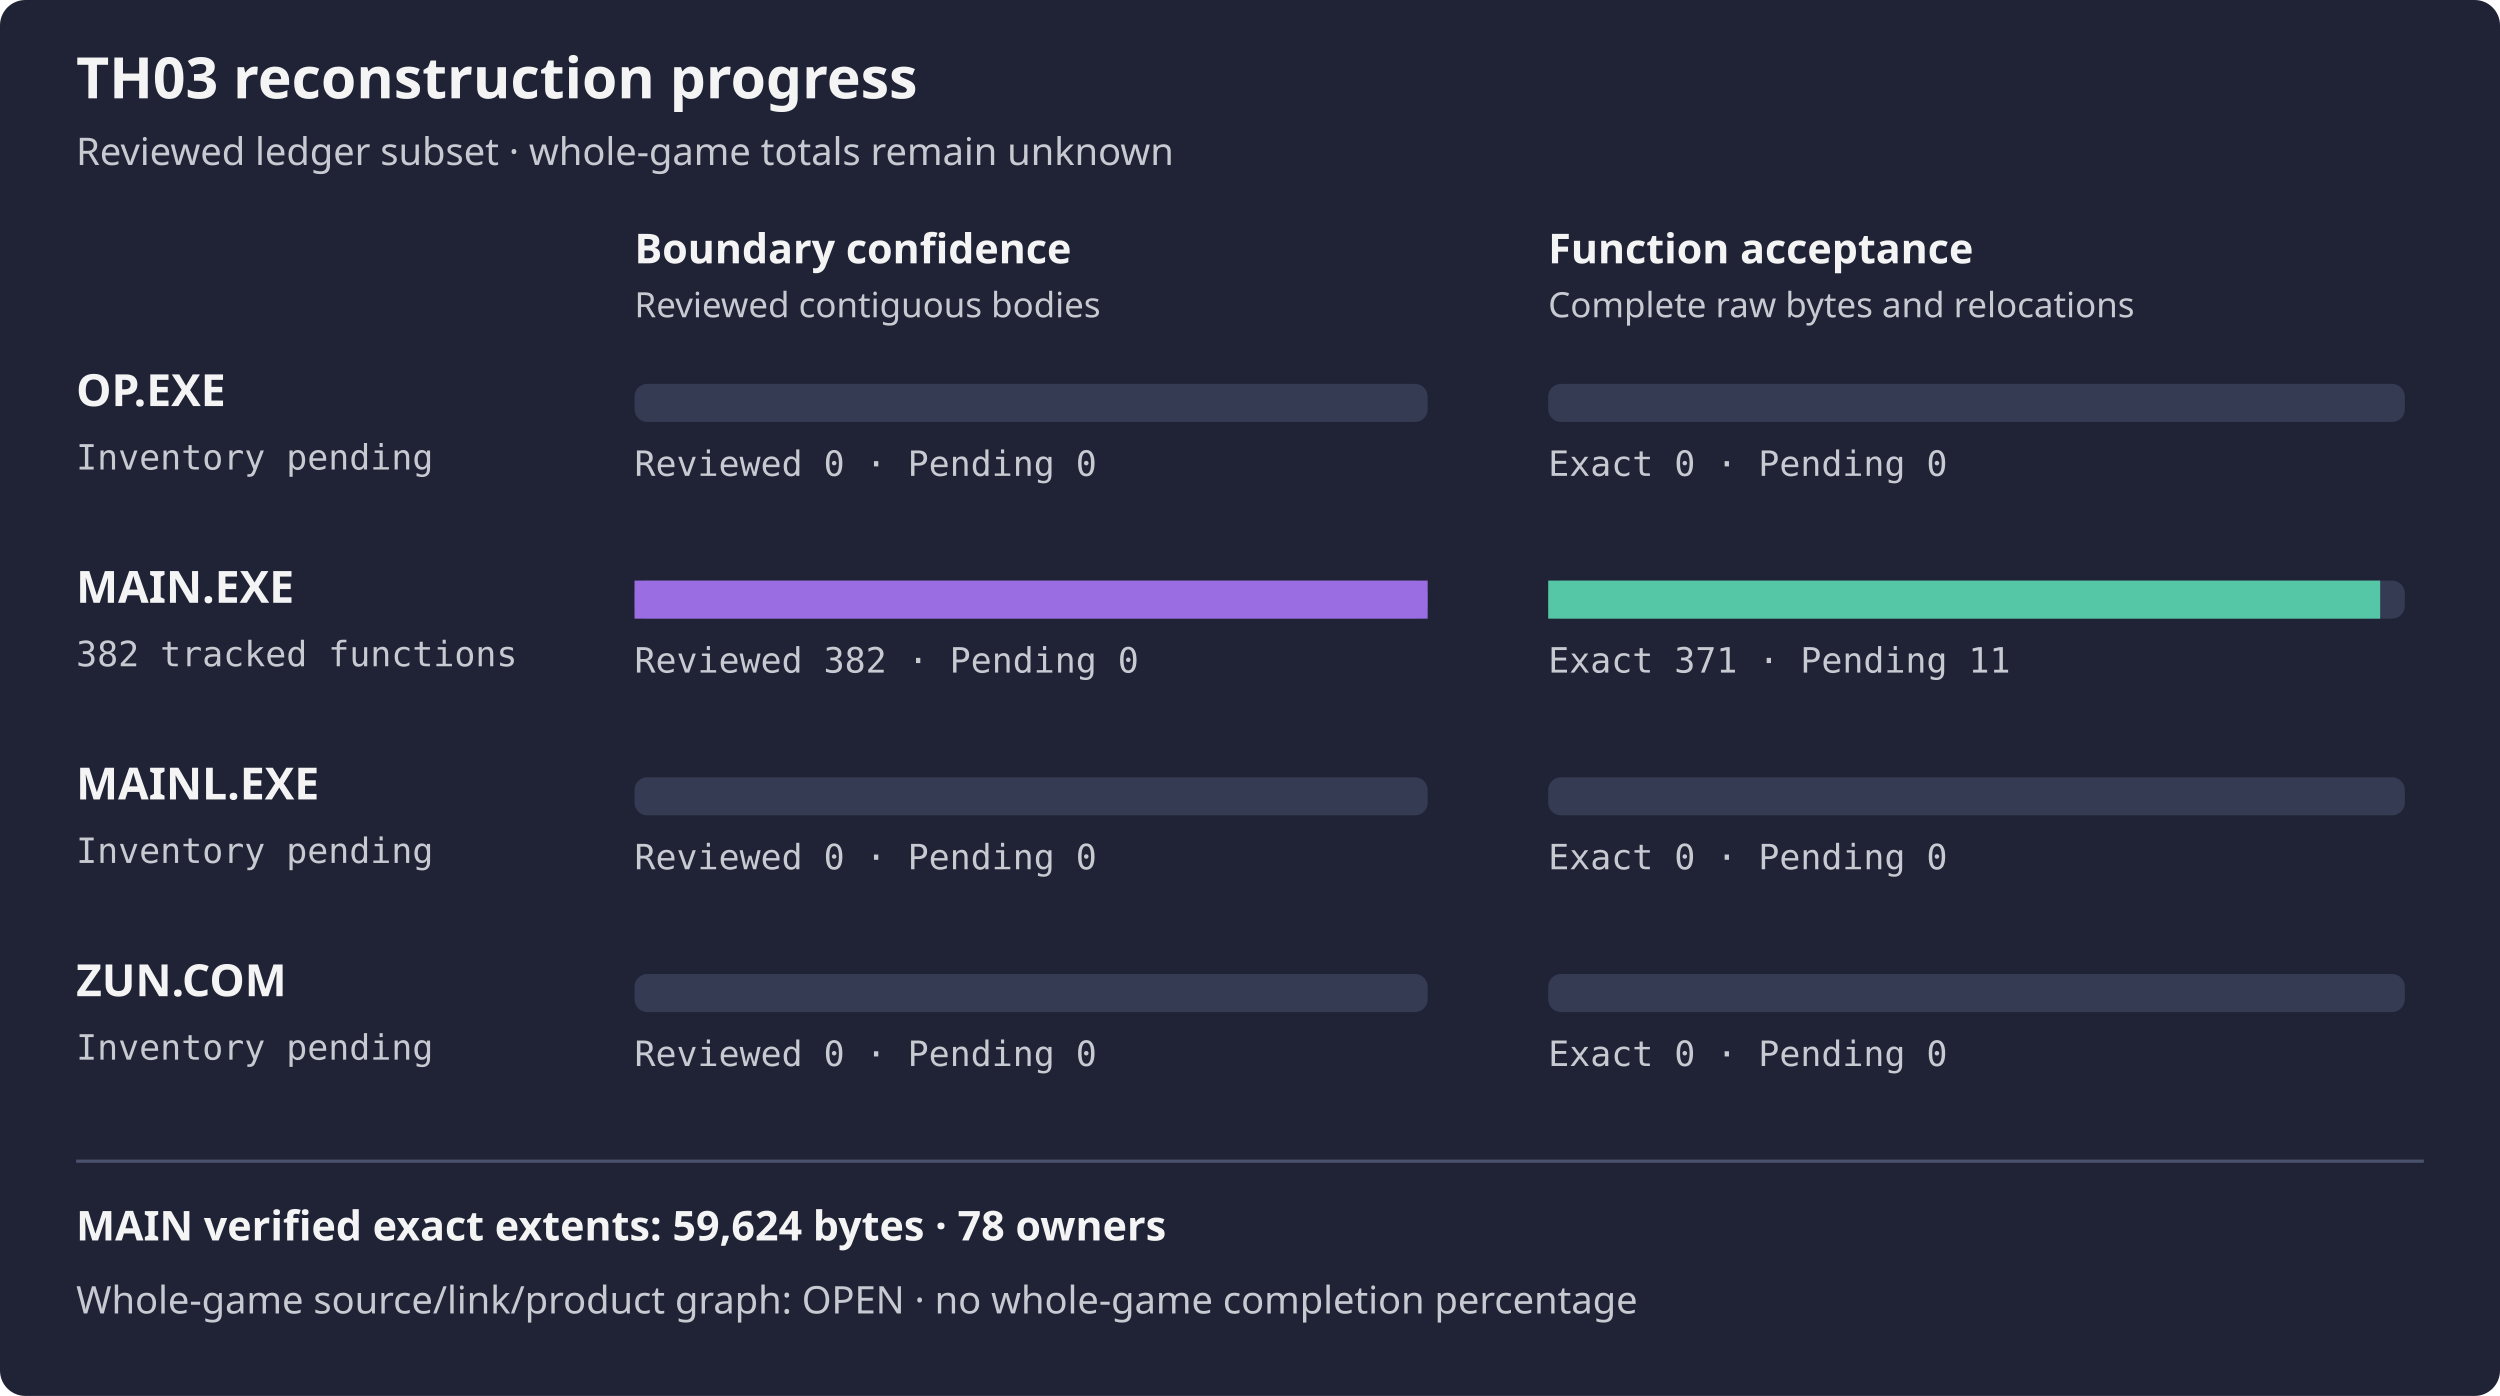
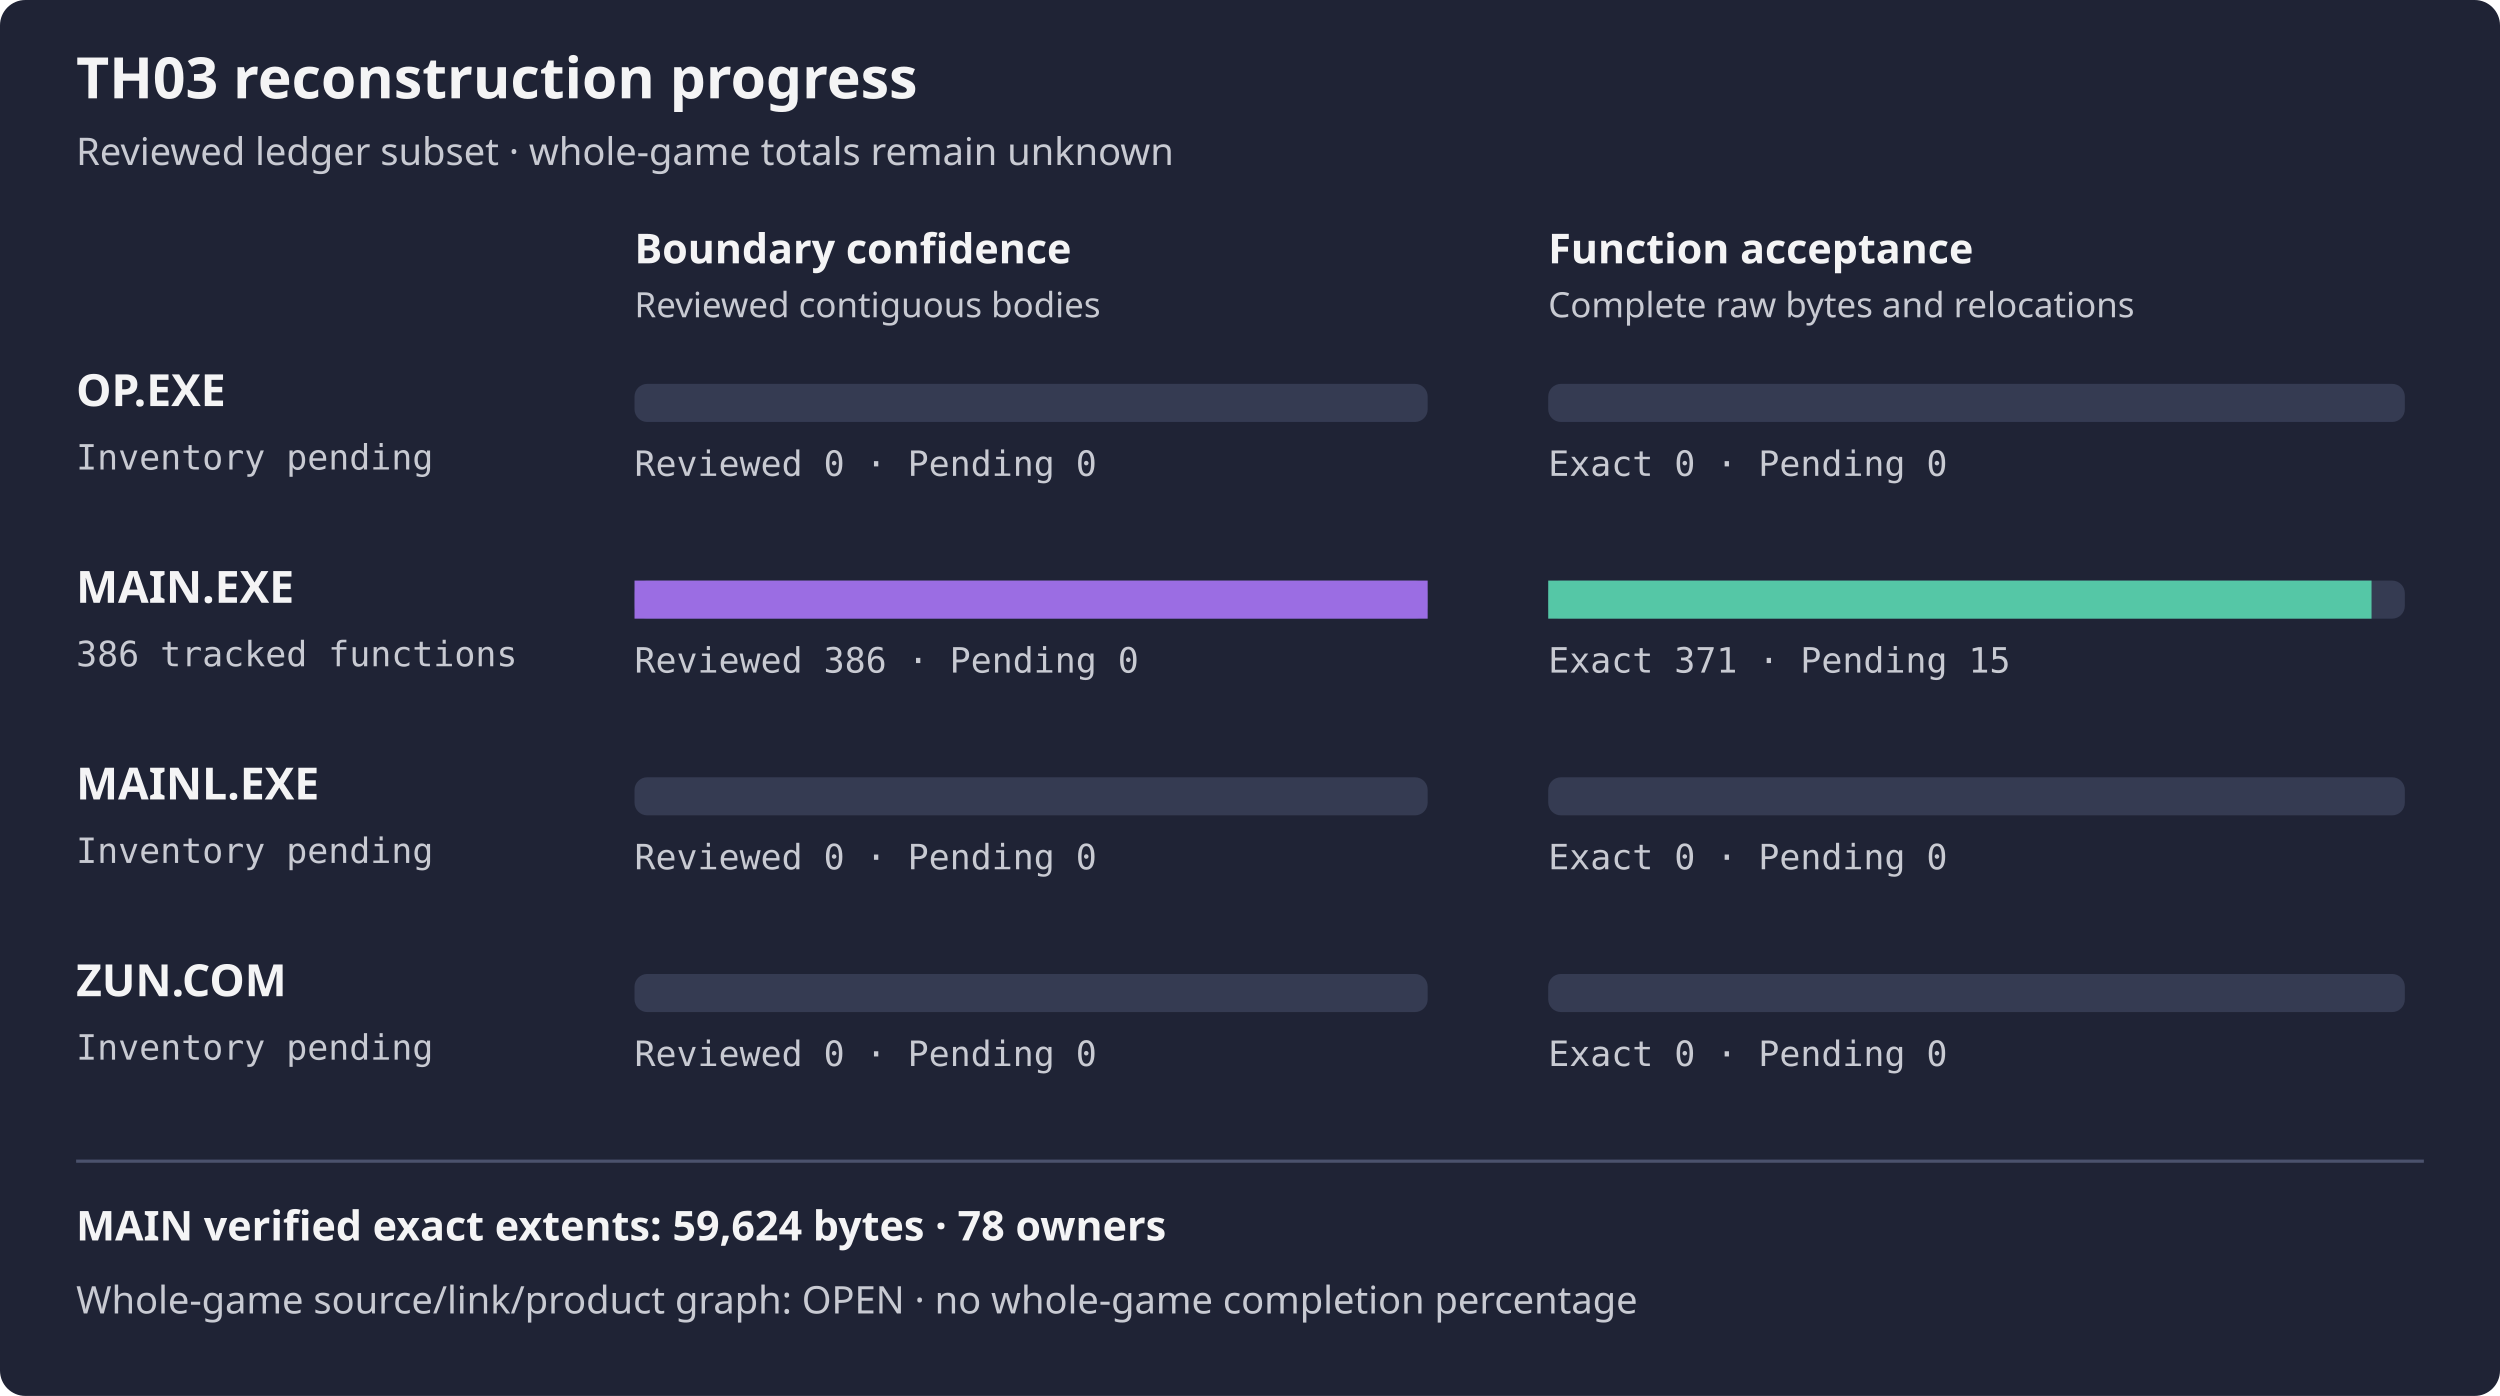
<svg xmlns="http://www.w3.org/2000/svg" width="788" height="440" viewBox="0 0 788 440" role="img" aria-label="TH03 reviewed subset reconstruction progress">
  <rect width="788" height="440" rx="8" fill="#1f2335" />
  <text x="24" y="31" fill="#f4f4f5" font-family="sans-serif" font-size="18" font-weight="600">TH03 reconstruction progress</text>
  <text x="24" y="52" fill="#c8cad2" font-family="sans-serif" font-size="12">Reviewed ledger subset · whole-game totals remain unknown</text>
  <text x="200" y="83" fill="#f4f4f5" font-family="sans-serif" font-size="13" font-weight="600">Boundary confidence</text>
  <text x="488" y="83" fill="#f4f4f5" font-family="sans-serif" font-size="13" font-weight="600">Function acceptance</text>
  <text x="200" y="100" fill="#c8cad2" font-family="sans-serif" font-size="11">Reviewed contiguous bodies</text>
  <text x="488" y="100" fill="#c8cad2" font-family="sans-serif" font-size="11">Complete raw bytes and relocations</text>
  <text x="24" y="128" fill="#f4f4f5" font-family="sans-serif" font-size="14" font-weight="600">OP.EXE</text>
  <text x="24" y="148" fill="#c8cad2" font-family="monospace" font-size="11">Inventory pending</text>
  <rect x="200" y="121" width="250" height="12" rx="4" fill="#353b52" />
  <rect x="488" y="121" width="270" height="12" rx="4" fill="#353b52" />
  <rect x="200" y="121" width="0.00" height="12" fill="#9b6de3" />
  <rect x="488" y="121" width="0.00" height="12" fill="#55c7a6" />
  <text x="200" y="150" fill="#c8cad2" font-family="monospace" font-size="11">Reviewed 0 · Pending 0</text>
  <text x="488" y="150" fill="#c8cad2" font-family="monospace" font-size="11">Exact 0 · Pending 0</text>
  <text x="24" y="190" fill="#f4f4f5" font-family="sans-serif" font-size="14" font-weight="600">MAIN.EXE</text>
-   <text x="24" y="210" fill="#c8cad2" font-family="monospace" font-size="11">382 tracked functions</text>
+   <text x="24" y="210" fill="#c8cad2" font-family="monospace" font-size="11">386 tracked functions</text>
  <rect x="200" y="183" width="250" height="12" rx="4" fill="#353b52" />
  <rect x="488" y="183" width="270" height="12" rx="4" fill="#353b52" />
  <rect x="200" y="183" width="250.00" height="12" fill="#9b6de3" />
-   <rect x="488" y="183" width="262.23" height="12" fill="#55c7a6" />
-   <text x="200" y="212" fill="#c8cad2" font-family="monospace" font-size="11">Reviewed 382 · Pending 0</text>
-   <text x="488" y="212" fill="#c8cad2" font-family="monospace" font-size="11">Exact 371 · Pending 11</text>
+   <rect x="488" y="183" width="259.51" height="12" fill="#55c7a6" />
+   <text x="200" y="212" fill="#c8cad2" font-family="monospace" font-size="11">Reviewed 386 · Pending 0</text>
+   <text x="488" y="212" fill="#c8cad2" font-family="monospace" font-size="11">Exact 371 · Pending 15</text>
  <text x="24" y="252" fill="#f4f4f5" font-family="sans-serif" font-size="14" font-weight="600">MAINL.EXE</text>
  <text x="24" y="272" fill="#c8cad2" font-family="monospace" font-size="11">Inventory pending</text>
  <rect x="200" y="245" width="250" height="12" rx="4" fill="#353b52" />
  <rect x="488" y="245" width="270" height="12" rx="4" fill="#353b52" />
  <rect x="200" y="245" width="0.00" height="12" fill="#9b6de3" />
  <rect x="488" y="245" width="0.00" height="12" fill="#55c7a6" />
  <text x="200" y="274" fill="#c8cad2" font-family="monospace" font-size="11">Reviewed 0 · Pending 0</text>
  <text x="488" y="274" fill="#c8cad2" font-family="monospace" font-size="11">Exact 0 · Pending 0</text>
  <text x="24" y="314" fill="#f4f4f5" font-family="sans-serif" font-size="14" font-weight="600">ZUN.COM</text>
  <text x="24" y="334" fill="#c8cad2" font-family="monospace" font-size="11">Inventory pending</text>
  <rect x="200" y="307" width="250" height="12" rx="4" fill="#353b52" />
  <rect x="488" y="307" width="270" height="12" rx="4" fill="#353b52" />
  <rect x="200" y="307" width="0.00" height="12" fill="#9b6de3" />
  <rect x="488" y="307" width="0.00" height="12" fill="#55c7a6" />
  <text x="200" y="336" fill="#c8cad2" font-family="monospace" font-size="11">Reviewed 0 · Pending 0</text>
  <text x="488" y="336" fill="#c8cad2" font-family="monospace" font-size="11">Exact 0 · Pending 0</text>
  <path d="M24 366 H764" stroke="#4b526d" />
  <text x="24" y="391" fill="#f4f4f5" font-family="sans-serif" font-size="13" font-weight="600">MAIN verified exact extents: 59,624 bytes · 78 owners</text>
  <text x="24" y="414" fill="#c8cad2" font-family="sans-serif" font-size="12">Whole-game source/link/product graph: OPEN · no whole-game completion percentage</text>
</svg>
